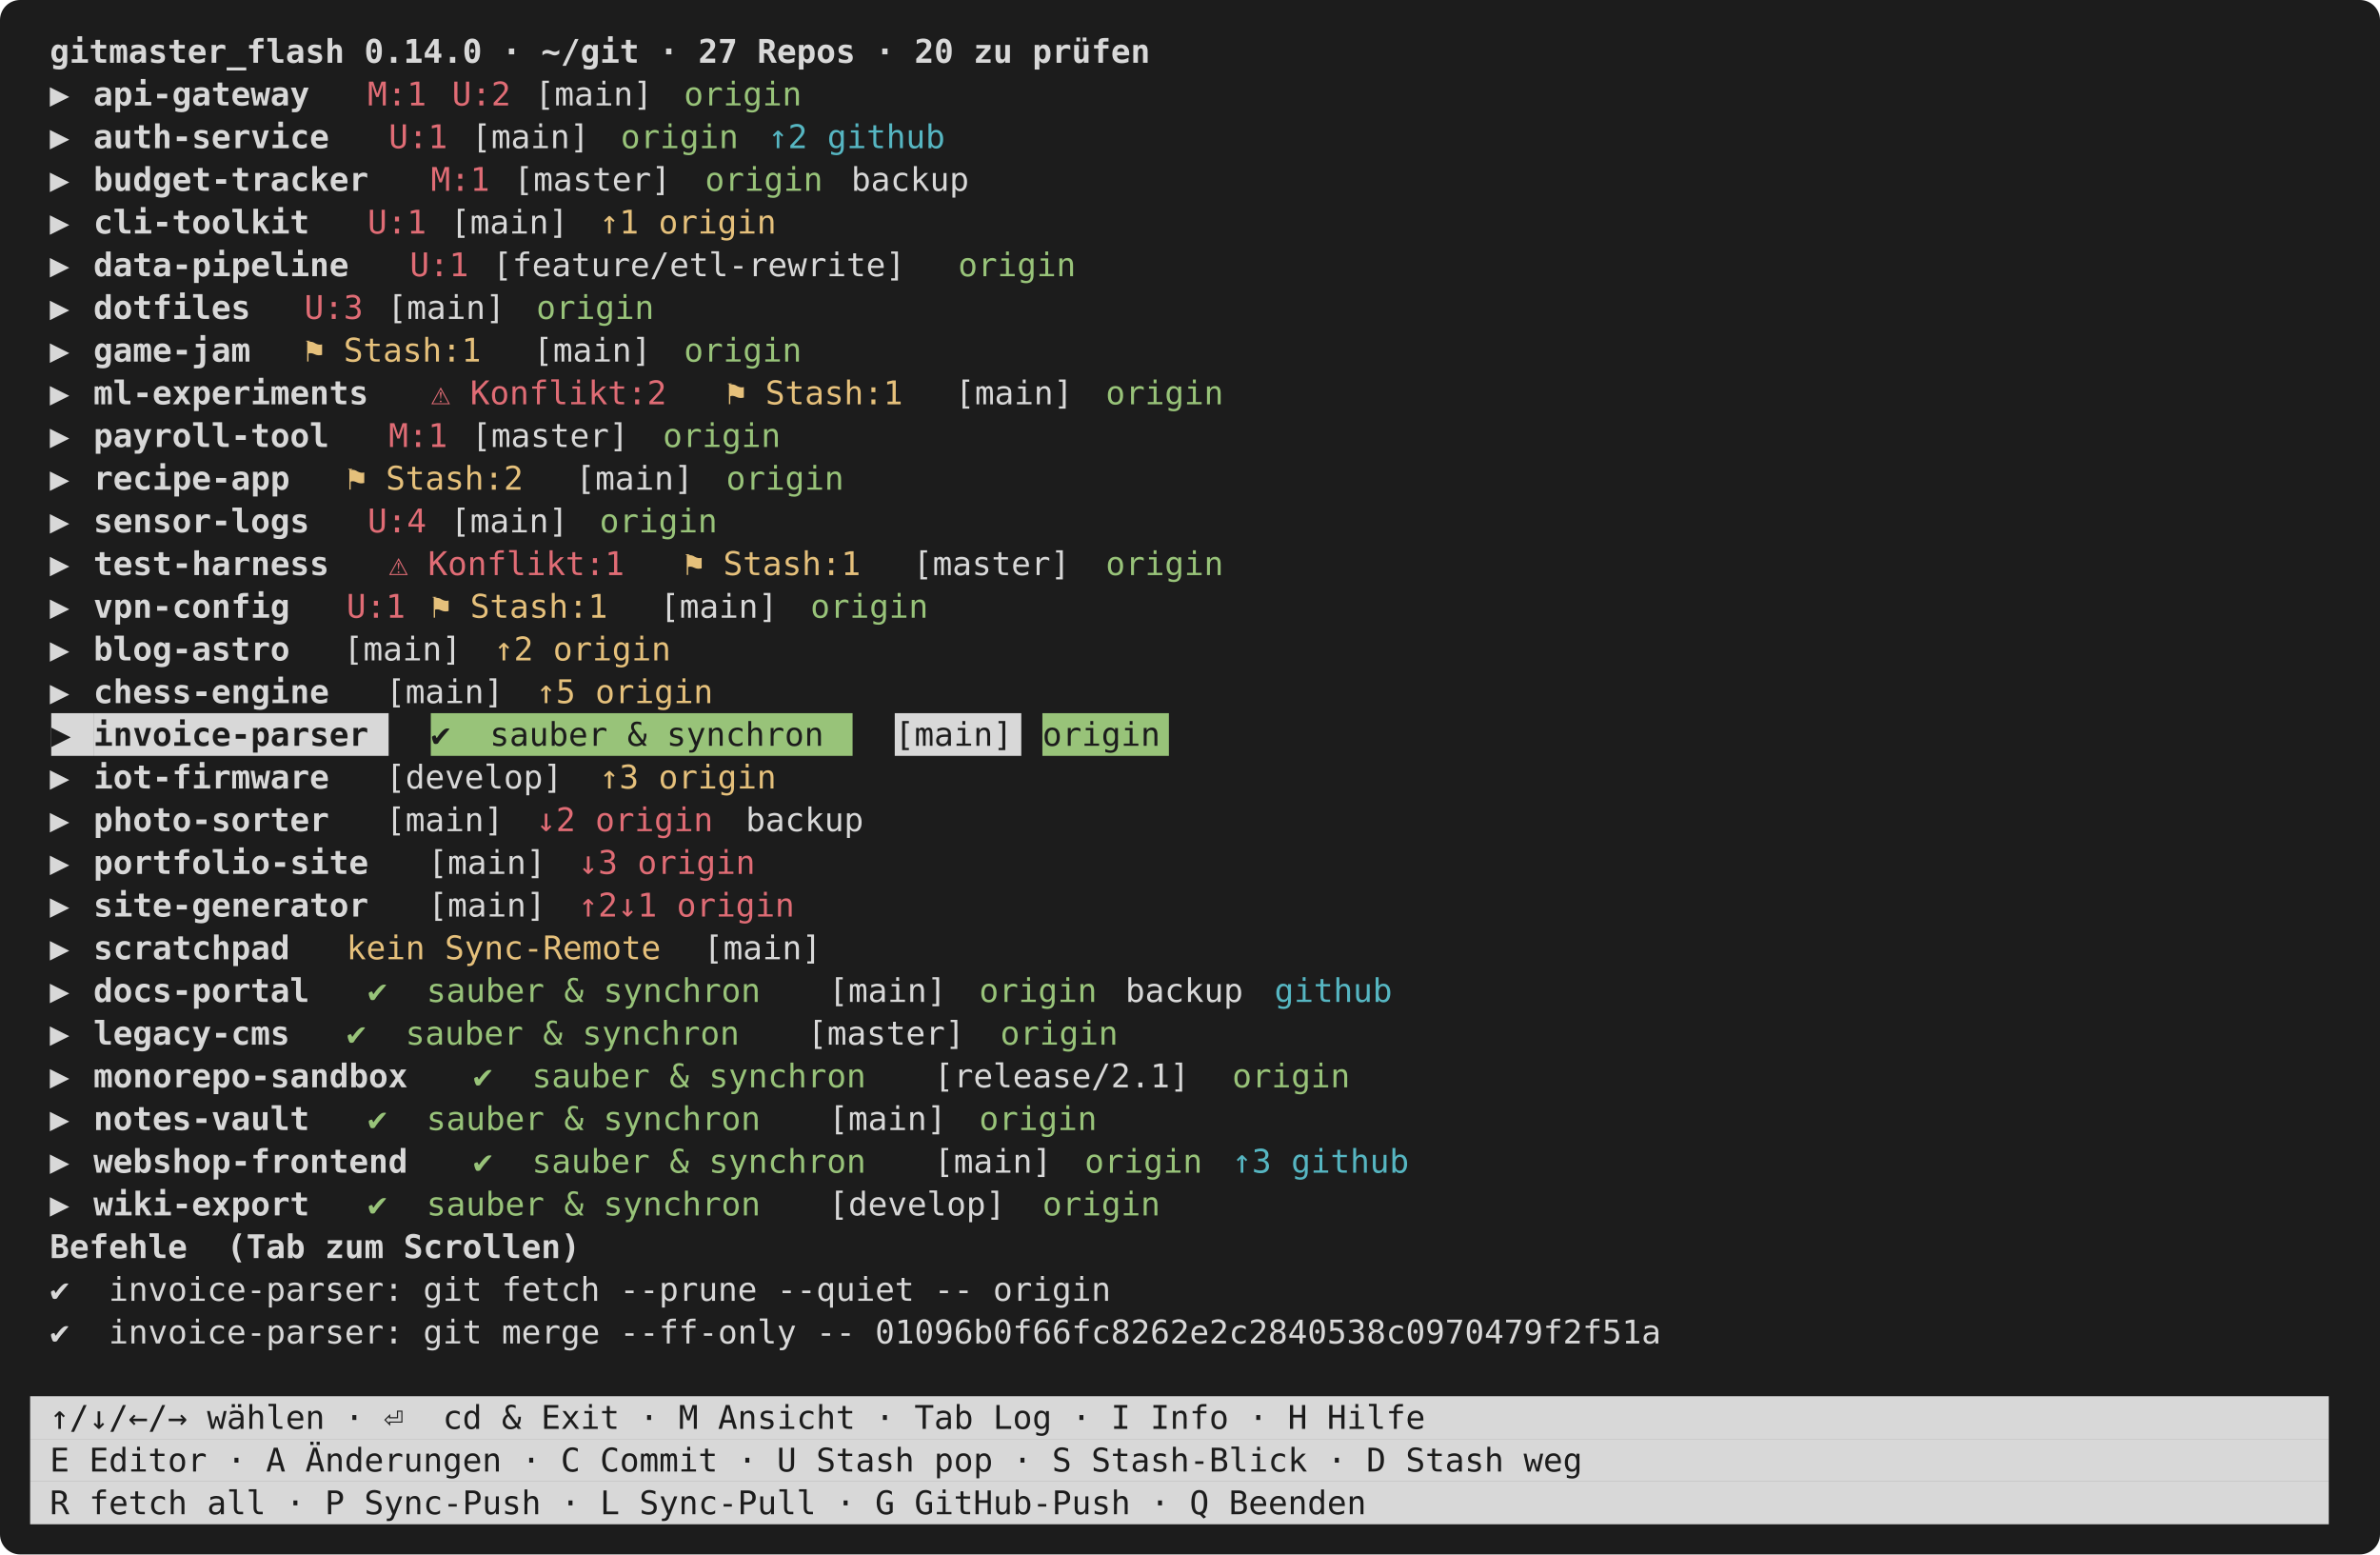
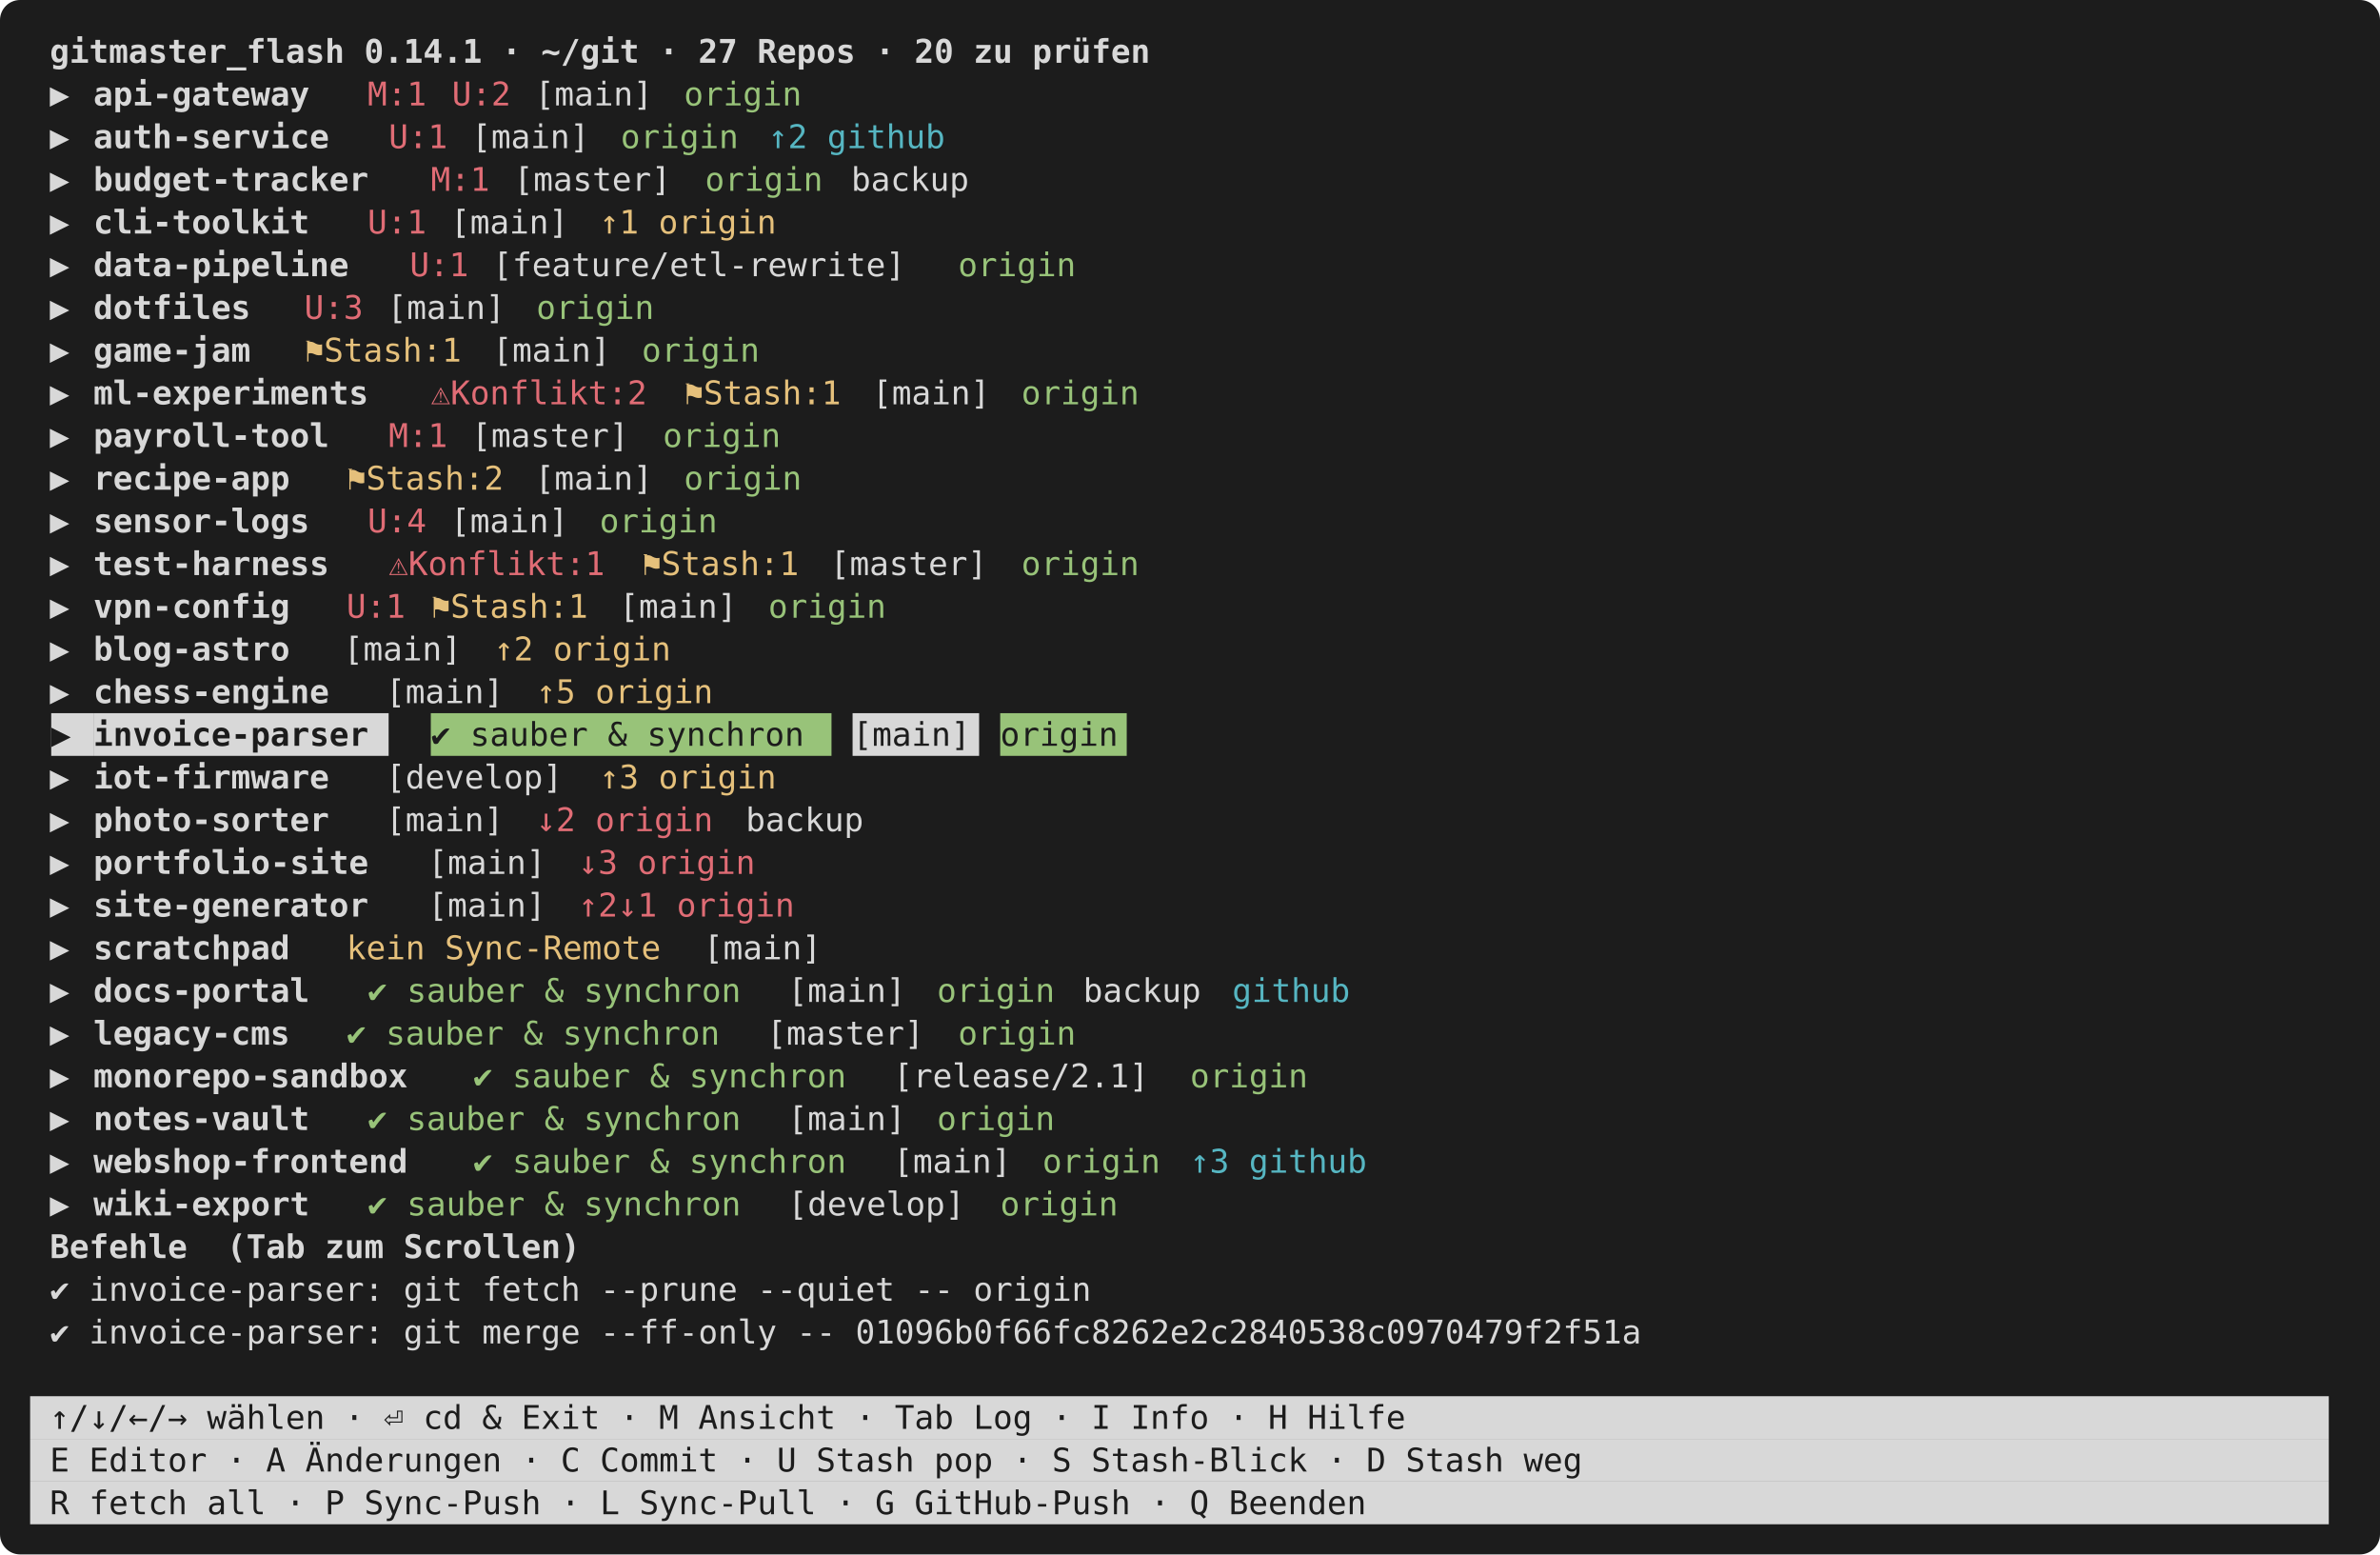
<svg xmlns="http://www.w3.org/2000/svg" viewBox="0 0 948 619" width="948" height="619" font-family="ui-monospace,SFMono-Regular,Menlo,Consolas,monospace" font-size="13">
  <rect width="948" height="619" rx="8" fill="#1c1c1c" />
-   <text x="12.0" y="25.0" fill="#d8d8d8" font-weight="bold" xml:space="preserve"> gitmaster_flash 0.14.0 · ~/git · 27 Repos · 20 zu prüfen                                                    </text>
+   <text x="12.0" y="25.0" fill="#d8d8d8" font-weight="bold" xml:space="preserve"> gitmaster_flash 0.14.1 · ~/git · 27 Repos · 20 zu prüfen                                                    </text>
  <text x="12.0" y="42.0" fill="#d8d8d8" xml:space="preserve"> ▶ </text>
  <text x="37.2" y="42.0" fill="#d8d8d8" font-weight="bold" xml:space="preserve">api-gateway</text>
  <text x="146.4" y="42.0" fill="#e06c75" xml:space="preserve">M:1</text>
  <text x="180.0" y="42.0" fill="#e06c75" xml:space="preserve">U:2</text>
  <text x="205.2" y="42.0" fill="#d8d8d8" xml:space="preserve"> [main] </text>
  <text x="272.4" y="42.0" fill="#98c379" xml:space="preserve">origin</text>
  <text x="12.0" y="59.0" fill="#d8d8d8" xml:space="preserve"> ▶ </text>
  <text x="37.2" y="59.0" fill="#d8d8d8" font-weight="bold" xml:space="preserve">auth-service</text>
  <text x="154.8" y="59.0" fill="#e06c75" xml:space="preserve">U:1</text>
  <text x="180.0" y="59.0" fill="#d8d8d8" xml:space="preserve"> [main] </text>
  <text x="247.2" y="59.0" fill="#98c379" xml:space="preserve">origin</text>
  <text x="306.0" y="59.0" fill="#56b6c2" xml:space="preserve">↑2 github</text>
  <text x="12.0" y="76.0" fill="#d8d8d8" xml:space="preserve"> ▶ </text>
  <text x="37.2" y="76.0" fill="#d8d8d8" font-weight="bold" xml:space="preserve">budget-tracker</text>
  <text x="171.6" y="76.0" fill="#e06c75" xml:space="preserve">M:1</text>
  <text x="196.8" y="76.0" fill="#d8d8d8" xml:space="preserve"> [master] </text>
  <text x="280.8" y="76.0" fill="#98c379" xml:space="preserve">origin</text>
  <text x="331.2" y="76.0" fill="#d8d8d8" xml:space="preserve"> backup                                                                 </text>
  <text x="12.0" y="93.0" fill="#d8d8d8" xml:space="preserve"> ▶ </text>
  <text x="37.2" y="93.0" fill="#d8d8d8" font-weight="bold" xml:space="preserve">cli-toolkit</text>
  <text x="146.4" y="93.0" fill="#e06c75" xml:space="preserve">U:1</text>
  <text x="171.6" y="93.0" fill="#d8d8d8" xml:space="preserve"> [main] </text>
  <text x="238.8" y="93.0" fill="#e5c07b" xml:space="preserve">↑1 origin</text>
  <text x="12.0" y="110.0" fill="#d8d8d8" xml:space="preserve"> ▶ </text>
  <text x="37.2" y="110.0" fill="#d8d8d8" font-weight="bold" xml:space="preserve">data-pipeline</text>
  <text x="163.2" y="110.0" fill="#e06c75" xml:space="preserve">U:1</text>
  <text x="188.4" y="110.0" fill="#d8d8d8" xml:space="preserve"> [feature/etl-rewrite] </text>
  <text x="381.6" y="110.0" fill="#98c379" xml:space="preserve">origin</text>
  <text x="12.0" y="127.0" fill="#d8d8d8" xml:space="preserve"> ▶ </text>
  <text x="37.2" y="127.0" fill="#d8d8d8" font-weight="bold" xml:space="preserve">dotfiles</text>
  <text x="121.2" y="127.0" fill="#e06c75" xml:space="preserve">U:3</text>
  <text x="146.4" y="127.0" fill="#d8d8d8" xml:space="preserve"> [main] </text>
  <text x="213.6" y="127.0" fill="#98c379" xml:space="preserve">origin</text>
  <text x="12.0" y="144.0" fill="#d8d8d8" xml:space="preserve"> ▶ </text>
  <text x="37.2" y="144.0" fill="#d8d8d8" font-weight="bold" xml:space="preserve">game-jam</text>
-   <text x="121.2" y="144.0" fill="#e5c07b" xml:space="preserve">⚑ Stash:1</text>
-   <text x="196.8" y="144.0" fill="#d8d8d8" xml:space="preserve">  [main] </text>
-   <text x="272.4" y="144.0" fill="#98c379" xml:space="preserve">origin</text>
+   <text x="121.2" y="144.0" fill="#e5c07b" xml:space="preserve">⚑Stash:1</text>
+   <text x="188.4" y="144.0" fill="#d8d8d8" xml:space="preserve"> [main] </text>
+   <text x="255.6" y="144.0" fill="#98c379" xml:space="preserve">origin</text>
  <text x="12.0" y="161.0" fill="#d8d8d8" xml:space="preserve"> ▶ </text>
  <text x="37.2" y="161.0" fill="#d8d8d8" font-weight="bold" xml:space="preserve">ml-experiments</text>
-   <text x="171.6" y="161.0" fill="#e06c75" xml:space="preserve">⚠ Konflikt:2</text>
-   <text x="289.2" y="161.0" fill="#e5c07b" xml:space="preserve">⚑ Stash:1</text>
-   <text x="364.8" y="161.0" fill="#d8d8d8" xml:space="preserve">  [main] </text>
-   <text x="440.4" y="161.0" fill="#98c379" xml:space="preserve">origin</text>
+   <text x="171.6" y="161.0" fill="#e06c75" xml:space="preserve">⚠Konflikt:2</text>
+   <text x="272.4" y="161.0" fill="#e5c07b" xml:space="preserve">⚑Stash:1</text>
+   <text x="339.6" y="161.0" fill="#d8d8d8" xml:space="preserve"> [main] </text>
+   <text x="406.8" y="161.0" fill="#98c379" xml:space="preserve">origin</text>
  <text x="12.0" y="178.0" fill="#d8d8d8" xml:space="preserve"> ▶ </text>
  <text x="37.2" y="178.0" fill="#d8d8d8" font-weight="bold" xml:space="preserve">payroll-tool</text>
  <text x="154.8" y="178.0" fill="#e06c75" xml:space="preserve">M:1</text>
  <text x="180.0" y="178.0" fill="#d8d8d8" xml:space="preserve"> [master] </text>
  <text x="264.0" y="178.0" fill="#98c379" xml:space="preserve">origin</text>
  <text x="12.0" y="195.0" fill="#d8d8d8" xml:space="preserve"> ▶ </text>
  <text x="37.2" y="195.0" fill="#d8d8d8" font-weight="bold" xml:space="preserve">recipe-app</text>
-   <text x="138.0" y="195.0" fill="#e5c07b" xml:space="preserve">⚑ Stash:2</text>
-   <text x="213.6" y="195.0" fill="#d8d8d8" xml:space="preserve">  [main] </text>
-   <text x="289.2" y="195.0" fill="#98c379" xml:space="preserve">origin</text>
+   <text x="138.0" y="195.0" fill="#e5c07b" xml:space="preserve">⚑Stash:2</text>
+   <text x="205.2" y="195.0" fill="#d8d8d8" xml:space="preserve"> [main] </text>
+   <text x="272.4" y="195.0" fill="#98c379" xml:space="preserve">origin</text>
  <text x="12.0" y="212.0" fill="#d8d8d8" xml:space="preserve"> ▶ </text>
  <text x="37.2" y="212.0" fill="#d8d8d8" font-weight="bold" xml:space="preserve">sensor-logs</text>
  <text x="146.4" y="212.0" fill="#e06c75" xml:space="preserve">U:4</text>
  <text x="171.6" y="212.0" fill="#d8d8d8" xml:space="preserve"> [main] </text>
  <text x="238.8" y="212.0" fill="#98c379" xml:space="preserve">origin</text>
  <text x="12.0" y="229.0" fill="#d8d8d8" xml:space="preserve"> ▶ </text>
  <text x="37.2" y="229.0" fill="#d8d8d8" font-weight="bold" xml:space="preserve">test-harness</text>
-   <text x="154.8" y="229.0" fill="#e06c75" xml:space="preserve">⚠ Konflikt:1</text>
-   <text x="272.4" y="229.0" fill="#e5c07b" xml:space="preserve">⚑ Stash:1</text>
-   <text x="348.0" y="229.0" fill="#d8d8d8" xml:space="preserve">  [master] </text>
-   <text x="440.4" y="229.0" fill="#98c379" xml:space="preserve">origin</text>
+   <text x="154.8" y="229.0" fill="#e06c75" xml:space="preserve">⚠Konflikt:1</text>
+   <text x="255.6" y="229.0" fill="#e5c07b" xml:space="preserve">⚑Stash:1</text>
+   <text x="322.8" y="229.0" fill="#d8d8d8" xml:space="preserve"> [master] </text>
+   <text x="406.8" y="229.0" fill="#98c379" xml:space="preserve">origin</text>
  <text x="12.0" y="246.0" fill="#d8d8d8" xml:space="preserve"> ▶ </text>
  <text x="37.2" y="246.0" fill="#d8d8d8" font-weight="bold" xml:space="preserve">vpn-config</text>
  <text x="138.0" y="246.0" fill="#e06c75" xml:space="preserve">U:1</text>
-   <text x="171.6" y="246.0" fill="#e5c07b" xml:space="preserve">⚑ Stash:1</text>
-   <text x="247.2" y="246.0" fill="#d8d8d8" xml:space="preserve">  [main] </text>
-   <text x="322.8" y="246.0" fill="#98c379" xml:space="preserve">origin</text>
+   <text x="171.6" y="246.0" fill="#e5c07b" xml:space="preserve">⚑Stash:1</text>
+   <text x="238.8" y="246.0" fill="#d8d8d8" xml:space="preserve"> [main] </text>
+   <text x="306.0" y="246.0" fill="#98c379" xml:space="preserve">origin</text>
  <text x="12.0" y="263.0" fill="#d8d8d8" xml:space="preserve"> ▶ </text>
  <text x="37.2" y="263.0" fill="#d8d8d8" font-weight="bold" xml:space="preserve">blog-astro</text>
  <text x="121.2" y="263.0" fill="#d8d8d8" xml:space="preserve">  [main] </text>
  <text x="196.8" y="263.0" fill="#e5c07b" xml:space="preserve">↑2 origin</text>
  <text x="12.0" y="280.0" fill="#d8d8d8" xml:space="preserve"> ▶ </text>
  <text x="37.2" y="280.0" fill="#d8d8d8" font-weight="bold" xml:space="preserve">chess-engine</text>
  <text x="138.0" y="280.0" fill="#d8d8d8" xml:space="preserve">  [main] </text>
  <text x="213.6" y="280.0" fill="#e5c07b" xml:space="preserve">↑5 origin</text>
  <rect x="20.4" y="284.0" width="16.8" height="17.0" fill="#d8d8d8" />
  <text x="20.4" y="297.0" fill="#1c1c1c" xml:space="preserve">▶ </text>
  <rect x="37.2" y="284.0" width="117.6" height="17.0" fill="#d8d8d8" />
  <text x="37.2" y="297.0" fill="#1c1c1c" font-weight="bold" xml:space="preserve">invoice-parser</text>
-   <rect x="171.6" y="284.0" width="168.0" height="17.0" fill="#98c379" />
-   <text x="171.6" y="297.0" fill="#1c1c1c" xml:space="preserve">✔  sauber &amp; synchron</text>
-   <rect x="356.4" y="284.0" width="50.4" height="17.0" fill="#d8d8d8" />
-   <text x="356.4" y="297.0" fill="#1c1c1c" xml:space="preserve">[main]</text>
-   <rect x="415.2" y="284.0" width="50.4" height="17.0" fill="#98c379" />
-   <text x="415.2" y="297.0" fill="#1c1c1c" xml:space="preserve">origin</text>
+   <rect x="171.6" y="284.0" width="159.6" height="17.0" fill="#98c379" />
+   <text x="171.6" y="297.0" fill="#1c1c1c" xml:space="preserve">✔ sauber &amp; synchron</text>
+   <rect x="339.6" y="284.0" width="50.4" height="17.0" fill="#d8d8d8" />
+   <text x="339.6" y="297.0" fill="#1c1c1c" xml:space="preserve">[main]</text>
+   <rect x="398.4" y="284.0" width="50.4" height="17.0" fill="#98c379" />
+   <text x="398.4" y="297.0" fill="#1c1c1c" xml:space="preserve">origin</text>
  <text x="12.0" y="314.0" fill="#d8d8d8" xml:space="preserve"> ▶ </text>
  <text x="37.2" y="314.0" fill="#d8d8d8" font-weight="bold" xml:space="preserve">iot-firmware</text>
  <text x="138.0" y="314.0" fill="#d8d8d8" xml:space="preserve">  [develop] </text>
  <text x="238.8" y="314.0" fill="#e5c07b" xml:space="preserve">↑3 origin</text>
  <text x="12.0" y="331.0" fill="#d8d8d8" xml:space="preserve"> ▶ </text>
  <text x="37.2" y="331.0" fill="#d8d8d8" font-weight="bold" xml:space="preserve">photo-sorter</text>
  <text x="138.0" y="331.0" fill="#d8d8d8" xml:space="preserve">  [main] </text>
  <text x="213.6" y="331.0" fill="#e06c75" xml:space="preserve">↓2 origin</text>
  <text x="289.2" y="331.0" fill="#d8d8d8" xml:space="preserve"> backup                                                                      </text>
  <text x="12.0" y="348.0" fill="#d8d8d8" xml:space="preserve"> ▶ </text>
  <text x="37.2" y="348.0" fill="#d8d8d8" font-weight="bold" xml:space="preserve">portfolio-site</text>
  <text x="154.8" y="348.0" fill="#d8d8d8" xml:space="preserve">  [main] </text>
  <text x="230.4" y="348.0" fill="#e06c75" xml:space="preserve">↓3 origin</text>
  <text x="12.0" y="365.0" fill="#d8d8d8" xml:space="preserve"> ▶ </text>
  <text x="37.2" y="365.0" fill="#d8d8d8" font-weight="bold" xml:space="preserve">site-generator</text>
  <text x="154.8" y="365.0" fill="#d8d8d8" xml:space="preserve">  [main] </text>
  <text x="230.4" y="365.0" fill="#e06c75" xml:space="preserve">↑2↓1 origin</text>
  <text x="12.0" y="382.0" fill="#d8d8d8" xml:space="preserve"> ▶ </text>
  <text x="37.2" y="382.0" fill="#d8d8d8" font-weight="bold" xml:space="preserve">scratchpad</text>
  <text x="138.0" y="382.0" fill="#e5c07b" xml:space="preserve">kein Sync-Remote</text>
  <text x="272.4" y="382.0" fill="#d8d8d8" xml:space="preserve"> [main]                                                                        </text>
  <text x="12.0" y="399.0" fill="#d8d8d8" xml:space="preserve"> ▶ </text>
  <text x="37.2" y="399.0" fill="#d8d8d8" font-weight="bold" xml:space="preserve">docs-portal</text>
-   <text x="146.4" y="399.0" fill="#98c379" xml:space="preserve">✔  sauber &amp; synchron</text>
-   <text x="314.4" y="399.0" fill="#d8d8d8" xml:space="preserve">  [main] </text>
-   <text x="390.0" y="399.0" fill="#98c379" xml:space="preserve">origin</text>
-   <text x="440.4" y="399.0" fill="#d8d8d8" xml:space="preserve"> backup </text>
-   <text x="507.6" y="399.0" fill="#56b6c2" xml:space="preserve">github</text>
+   <text x="146.4" y="399.0" fill="#98c379" xml:space="preserve">✔ sauber &amp; synchron</text>
+   <text x="306.0" y="399.0" fill="#d8d8d8" xml:space="preserve"> [main] </text>
+   <text x="373.2" y="399.0" fill="#98c379" xml:space="preserve">origin</text>
+   <text x="423.6" y="399.0" fill="#d8d8d8" xml:space="preserve"> backup </text>
+   <text x="490.8" y="399.0" fill="#56b6c2" xml:space="preserve">github</text>
  <text x="12.0" y="416.0" fill="#d8d8d8" xml:space="preserve"> ▶ </text>
  <text x="37.2" y="416.0" fill="#d8d8d8" font-weight="bold" xml:space="preserve">legacy-cms</text>
-   <text x="138.0" y="416.0" fill="#98c379" xml:space="preserve">✔  sauber &amp; synchron</text>
-   <text x="306.0" y="416.0" fill="#d8d8d8" xml:space="preserve">  [master] </text>
-   <text x="398.4" y="416.0" fill="#98c379" xml:space="preserve">origin</text>
+   <text x="138.0" y="416.0" fill="#98c379" xml:space="preserve">✔ sauber &amp; synchron</text>
+   <text x="297.6" y="416.0" fill="#d8d8d8" xml:space="preserve"> [master] </text>
+   <text x="381.6" y="416.0" fill="#98c379" xml:space="preserve">origin</text>
  <text x="12.0" y="433.0" fill="#d8d8d8" xml:space="preserve"> ▶ </text>
  <text x="37.2" y="433.0" fill="#d8d8d8" font-weight="bold" xml:space="preserve">monorepo-sandbox</text>
-   <text x="188.4" y="433.0" fill="#98c379" xml:space="preserve">✔  sauber &amp; synchron</text>
-   <text x="356.4" y="433.0" fill="#d8d8d8" xml:space="preserve">  [release/2.1] </text>
-   <text x="490.8" y="433.0" fill="#98c379" xml:space="preserve">origin</text>
+   <text x="188.4" y="433.0" fill="#98c379" xml:space="preserve">✔ sauber &amp; synchron</text>
+   <text x="348.0" y="433.0" fill="#d8d8d8" xml:space="preserve"> [release/2.1] </text>
+   <text x="474.0" y="433.0" fill="#98c379" xml:space="preserve">origin</text>
  <text x="12.0" y="450.0" fill="#d8d8d8" xml:space="preserve"> ▶ </text>
  <text x="37.2" y="450.0" fill="#d8d8d8" font-weight="bold" xml:space="preserve">notes-vault</text>
-   <text x="146.4" y="450.0" fill="#98c379" xml:space="preserve">✔  sauber &amp; synchron</text>
-   <text x="314.4" y="450.0" fill="#d8d8d8" xml:space="preserve">  [main] </text>
-   <text x="390.0" y="450.0" fill="#98c379" xml:space="preserve">origin</text>
+   <text x="146.4" y="450.0" fill="#98c379" xml:space="preserve">✔ sauber &amp; synchron</text>
+   <text x="306.0" y="450.0" fill="#d8d8d8" xml:space="preserve"> [main] </text>
+   <text x="373.2" y="450.0" fill="#98c379" xml:space="preserve">origin</text>
  <text x="12.0" y="467.0" fill="#d8d8d8" xml:space="preserve"> ▶ </text>
  <text x="37.2" y="467.0" fill="#d8d8d8" font-weight="bold" xml:space="preserve">webshop-frontend</text>
-   <text x="188.4" y="467.0" fill="#98c379" xml:space="preserve">✔  sauber &amp; synchron</text>
-   <text x="356.4" y="467.0" fill="#d8d8d8" xml:space="preserve">  [main] </text>
-   <text x="432.0" y="467.0" fill="#98c379" xml:space="preserve">origin</text>
-   <text x="490.8" y="467.0" fill="#56b6c2" xml:space="preserve">↑3 github</text>
+   <text x="188.4" y="467.0" fill="#98c379" xml:space="preserve">✔ sauber &amp; synchron</text>
+   <text x="348.0" y="467.0" fill="#d8d8d8" xml:space="preserve"> [main] </text>
+   <text x="415.2" y="467.0" fill="#98c379" xml:space="preserve">origin</text>
+   <text x="474.0" y="467.0" fill="#56b6c2" xml:space="preserve">↑3 github</text>
  <text x="12.0" y="484.0" fill="#d8d8d8" xml:space="preserve"> ▶ </text>
  <text x="37.2" y="484.0" fill="#d8d8d8" font-weight="bold" xml:space="preserve">wiki-export</text>
-   <text x="146.4" y="484.0" fill="#98c379" xml:space="preserve">✔  sauber &amp; synchron</text>
-   <text x="314.4" y="484.0" fill="#d8d8d8" xml:space="preserve">  [develop] </text>
-   <text x="415.2" y="484.0" fill="#98c379" xml:space="preserve">origin</text>
+   <text x="146.4" y="484.0" fill="#98c379" xml:space="preserve">✔ sauber &amp; synchron</text>
+   <text x="306.0" y="484.0" fill="#d8d8d8" xml:space="preserve"> [develop] </text>
+   <text x="398.4" y="484.0" fill="#98c379" xml:space="preserve">origin</text>
  <text x="12.0" y="501.0" fill="#d8d8d8" font-weight="bold" xml:space="preserve"> Befehle  (Tab zum Scrollen)</text>
-   <text x="12.0" y="518.0" fill="#d8d8d8" xml:space="preserve"> ✔  invoice-parser: git fetch --prune --quiet -- origin                                                       </text>
-   <text x="12.0" y="535.0" fill="#d8d8d8" xml:space="preserve"> ✔  invoice-parser: git merge --ff-only -- 01096b0f66fc8262e2c2840538c0970479f2f51a                           </text>
+   <text x="12.0" y="518.0" fill="#d8d8d8" xml:space="preserve"> ✔ invoice-parser: git fetch --prune --quiet -- origin                                                        </text>
+   <text x="12.0" y="535.0" fill="#d8d8d8" xml:space="preserve"> ✔ invoice-parser: git merge --ff-only -- 01096b0f66fc8262e2c2840538c0970479f2f51a                            </text>
  <rect x="12.0" y="556.0" width="915.6" height="17.0" fill="#d8d8d8" />
-   <text x="12.0" y="569.0" fill="#1c1c1c" xml:space="preserve"> ↑/↓/←/→ wählen · ⏎  cd &amp; Exit · M Ansicht · Tab Log · I Info · H Hilfe                                      </text>
+   <text x="12.0" y="569.0" fill="#1c1c1c" xml:space="preserve"> ↑/↓/←/→ wählen · ⏎ cd &amp; Exit · M Ansicht · Tab Log · I Info · H Hilfe                                       </text>
  <rect x="12.0" y="573.0" width="915.6" height="17.0" fill="#d8d8d8" />
  <text x="12.0" y="586.0" fill="#1c1c1c" xml:space="preserve"> E Editor · A Änderungen · C Commit · U Stash pop · S Stash-Blick · D Stash weg                              </text>
  <rect x="12.0" y="590.0" width="915.6" height="17.0" fill="#d8d8d8" />
  <text x="12.0" y="603.0" fill="#1c1c1c" xml:space="preserve"> R fetch all · P Sync-Push · L Sync-Pull · G GitHub-Push · Q Beenden                                         </text>
</svg>
